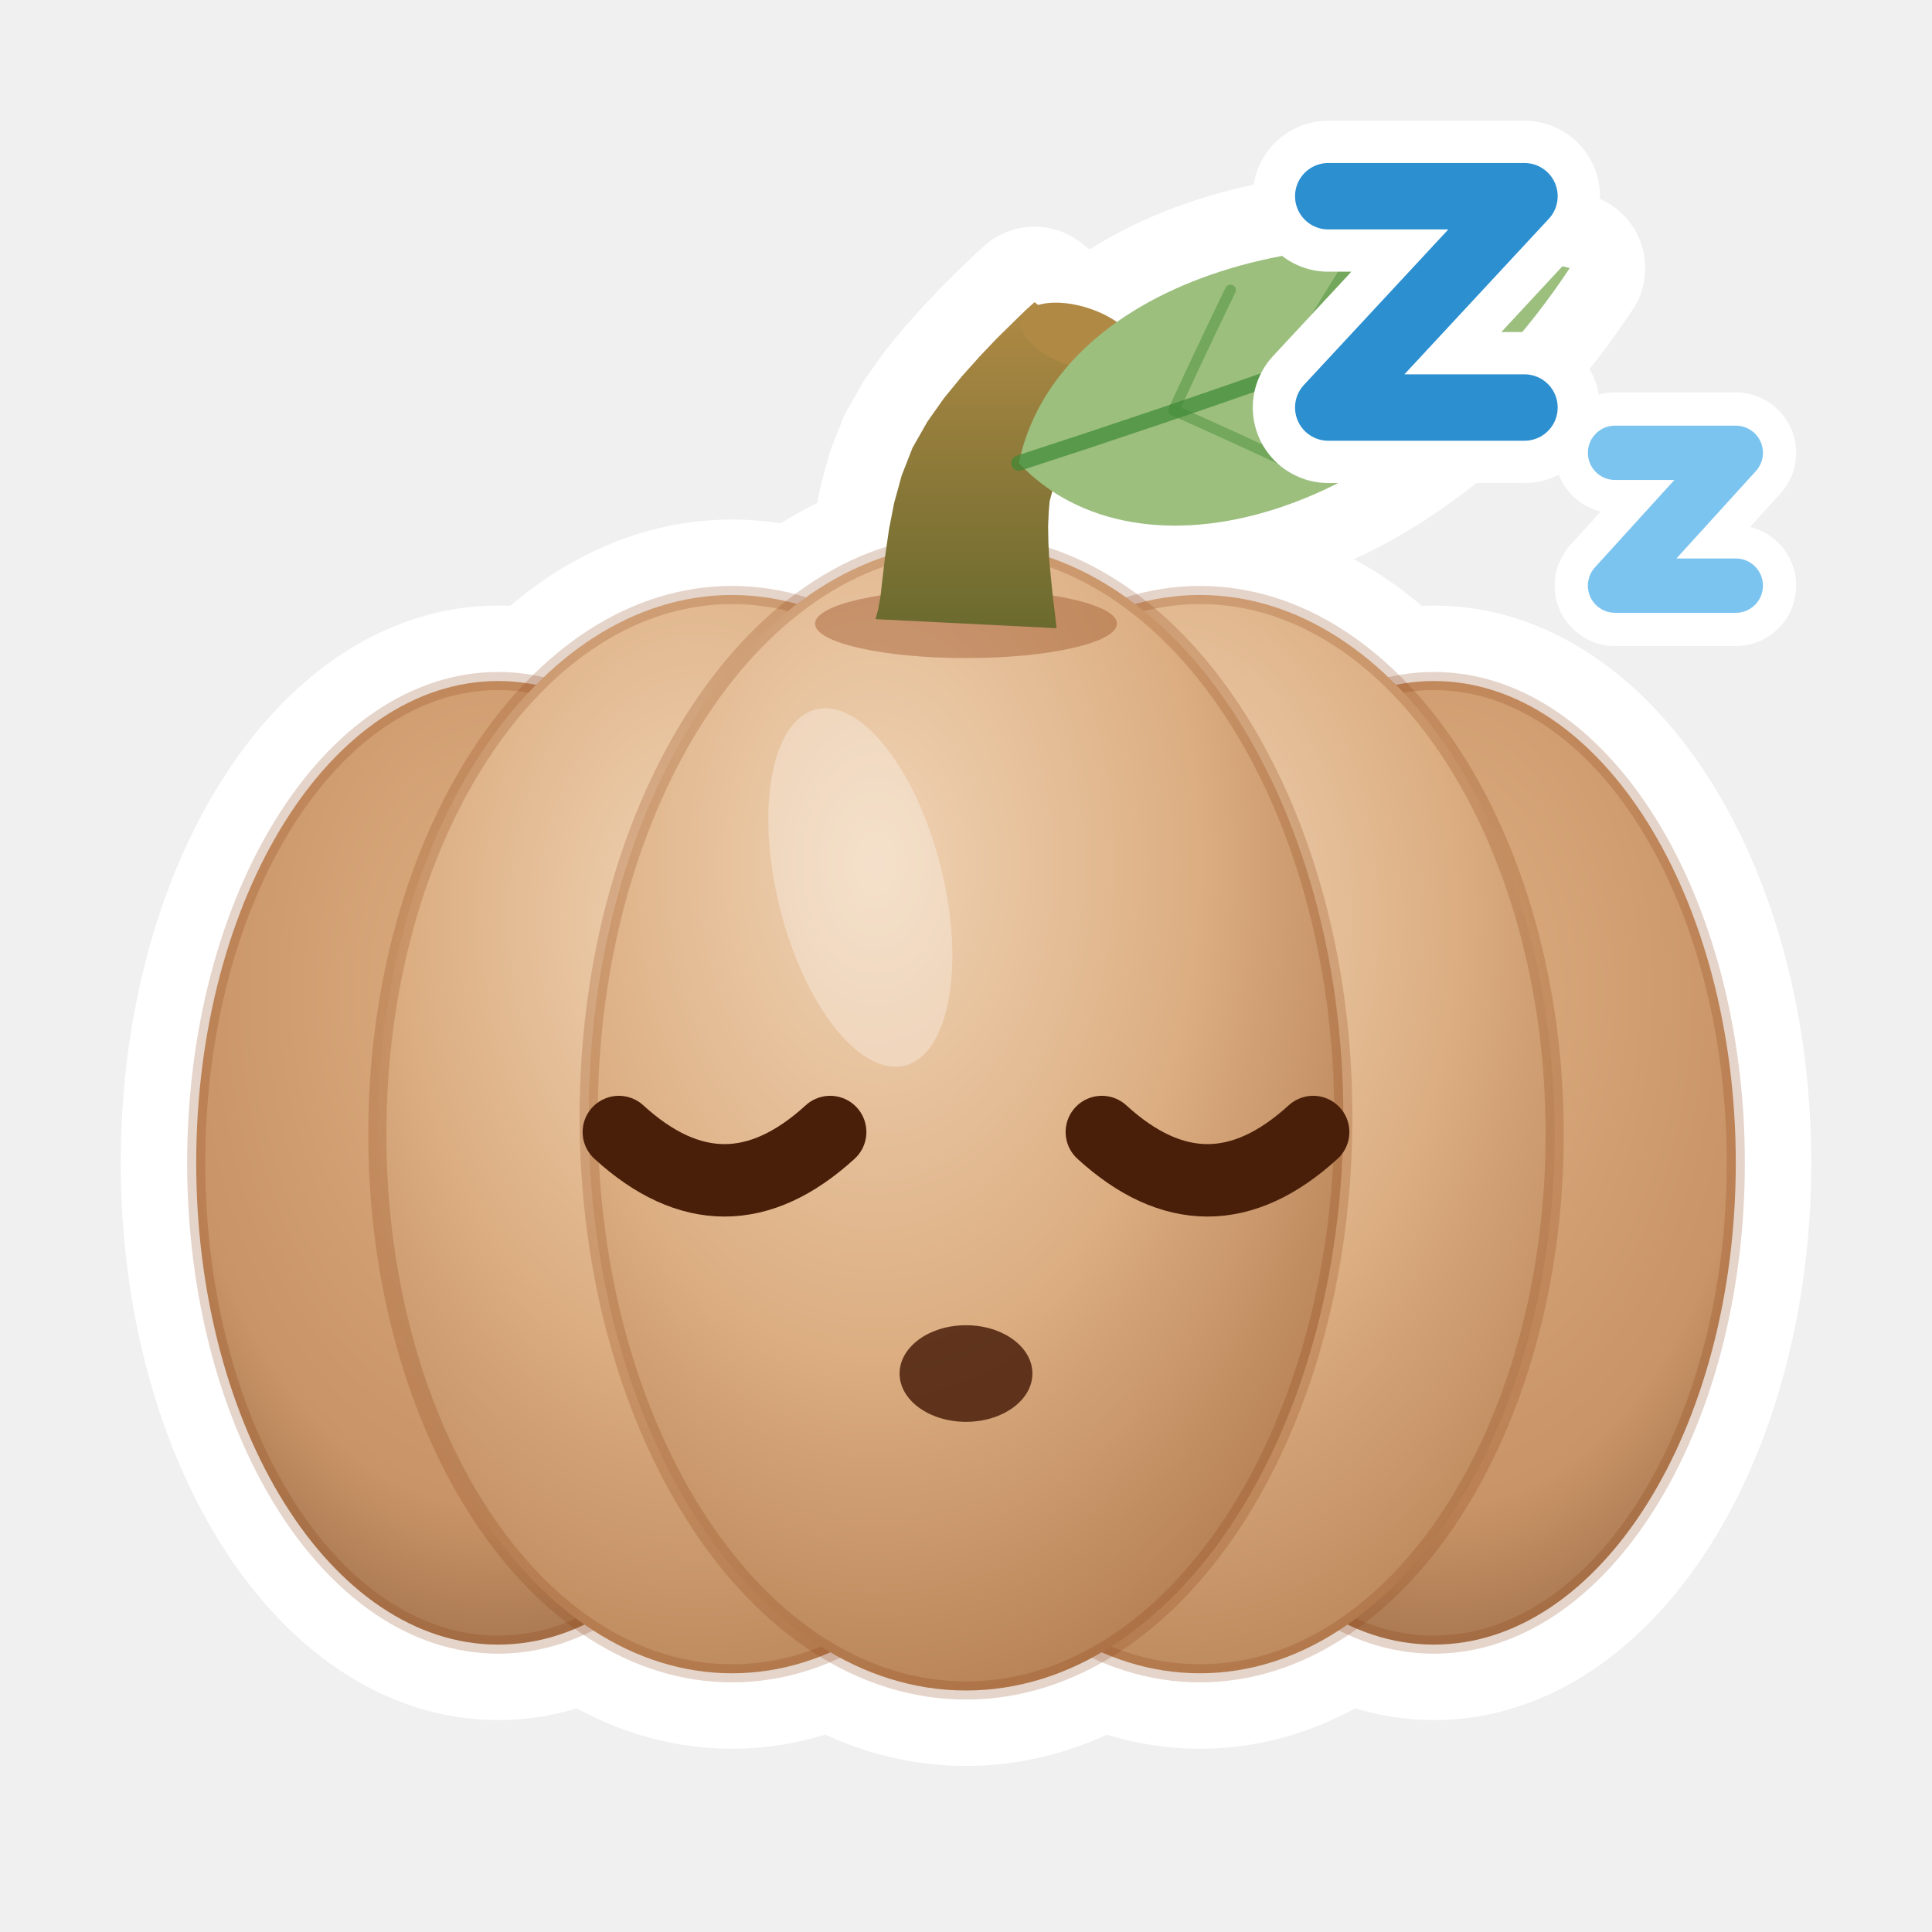
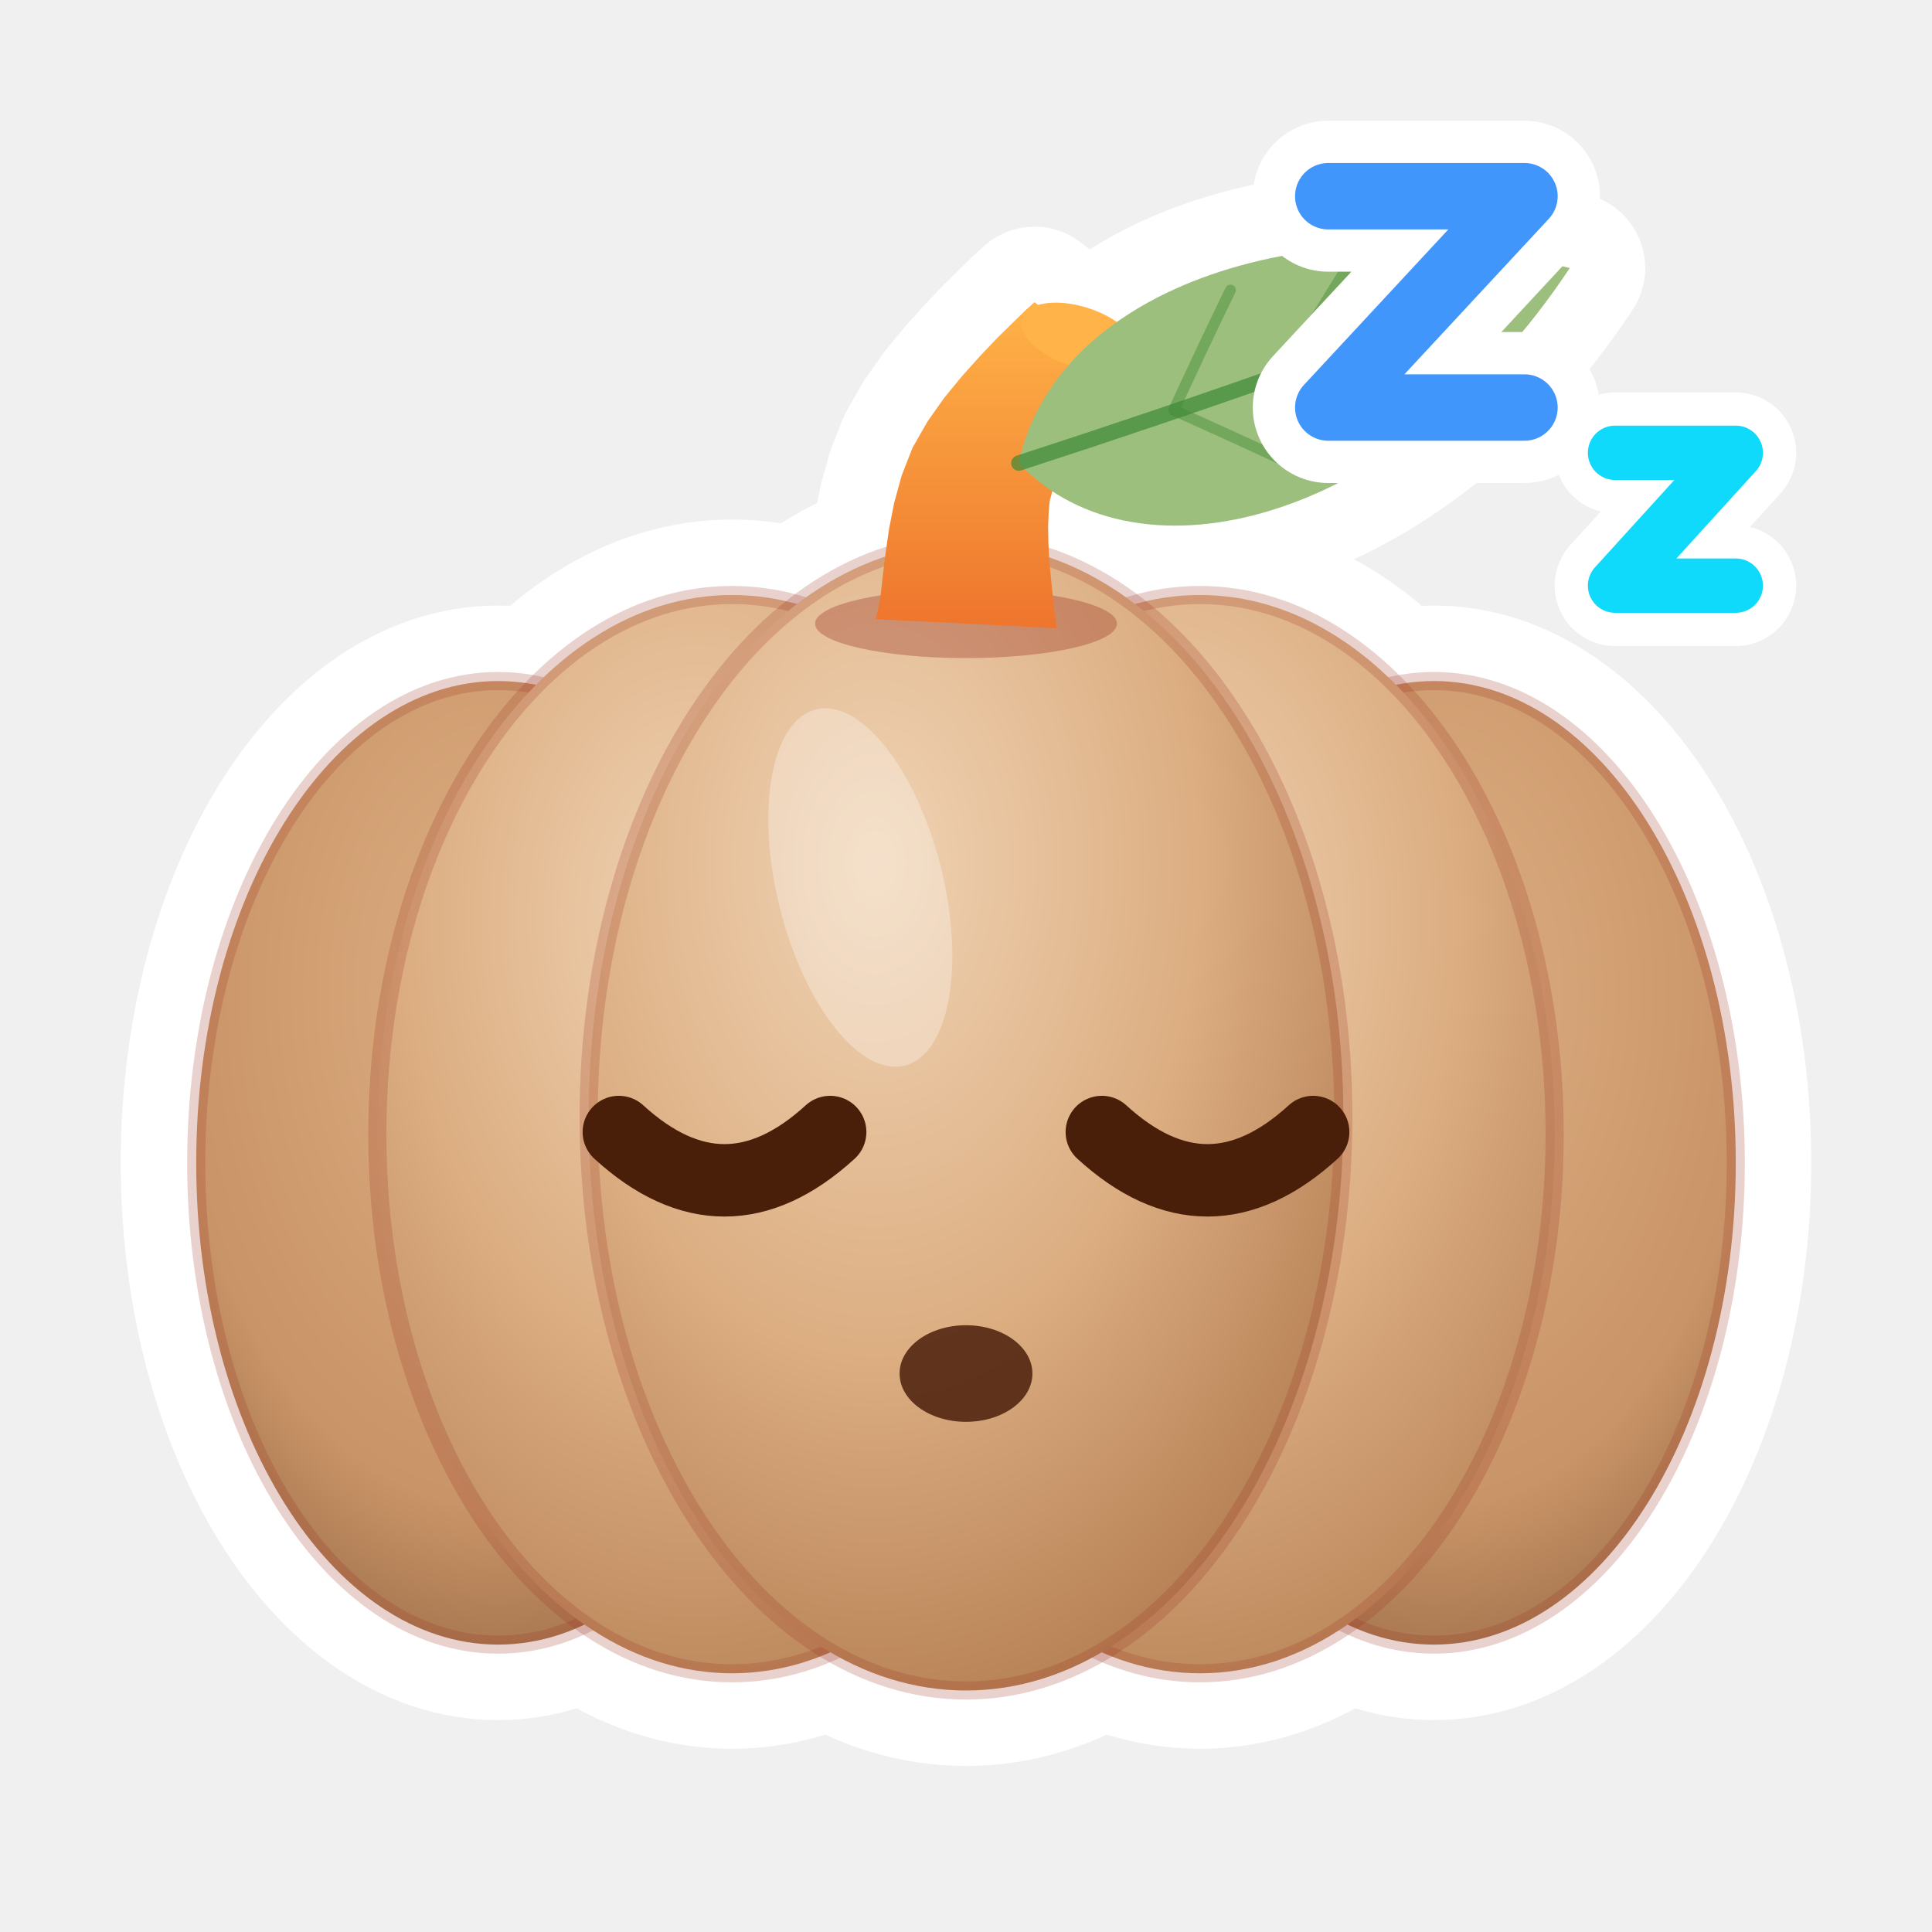
<svg xmlns="http://www.w3.org/2000/svg" width="64" height="64" viewBox="0 0 64 64">
  <defs>
    <radialGradient id="pmL" cx=".38" cy=".28" r=".85">
      <stop offset="0" stop-color="#f0d3b4" />
      <stop offset=".5" stop-color="#dcae82" />
      <stop offset="1" stop-color="#ab7448" />
    </radialGradient>
    <radialGradient id="pmM" cx=".45" cy=".3" r=".9">
      <stop offset="0" stop-color="#f0d3b4" />
      <stop offset=".45" stop-color="#dcae82" />
      <stop offset="1" stop-color="#ab7448" />
    </radialGradient>
    <radialGradient id="pmD" cx=".5" cy=".32" r=".9">
      <stop offset="0" stop-color="#dcae82" />
      <stop offset=".6" stop-color="#c99467" />
      <stop offset="1" stop-color="#7d5233" />
    </radialGradient>
    <linearGradient id="leaf" x1="0" y1="0" x2="1" y2="1">
      <stop offset="0" stop-color="#a5dc72" />
      <stop offset=".55" stop-color="#68b74a" />
      <stop offset="1" stop-color="#3e8a35" />
    </linearGradient>
    <linearGradient id="stem" x1="0" y1="1" x2="0" y2="0">
-       <stop offset="0" stop-color="#6b6a2e" />
-       <stop offset="1" stop-color="#b08a45" />
+       <stop offset="0" stop-color="#ee752d" />
+       <stop offset="1" stop-color="#ffb348" />
    </linearGradient>
  </defs>
  <ellipse cx="16.5" cy="38.52" rx="10" ry="15.96" fill="#fff" stroke="#fff" stroke-width="5" stroke-linejoin="round" />
  <ellipse cx="47.5" cy="38.52" rx="10" ry="15.96" fill="#fff" stroke="#fff" stroke-width="5" stroke-linejoin="round" />
  <ellipse cx="24.25" cy="37.57" rx="11.75" ry="17.86" fill="#fff" stroke="#fff" stroke-width="5" stroke-linejoin="round" />
  <ellipse cx="39.75" cy="37.57" rx="11.75" ry="17.86" fill="#fff" stroke="#fff" stroke-width="5" stroke-linejoin="round" />
  <ellipse cx="32" cy="37" rx="12.5" ry="19" fill="#fff" stroke="#fff" stroke-width="5" stroke-linejoin="round" />
  <path d="M35 20.81 L34.95 20.36 L34.88 19.79 L34.82 19.2 L34.76 18.59 L34.73 17.99 L34.72 17.43 L34.74 16.96 L34.77 16.61 L34.87 16.23 L35.12 15.7 L35.46 15.1 L35.85 14.46 L36.27 13.84 L36.66 13.25 L37 12.72 L37.23 12.31 L34.27 10.01 L33.96 10.29 L33.55 10.69 L33.03 11.2 L32.46 11.8 L31.86 12.47 L31.27 13.19 L30.72 13.97 L30.23 14.83 L29.87 15.75 L29.62 16.66 L29.45 17.53 L29.33 18.36 L29.24 19.11 L29.17 19.74 L29.09 20.19 L29 20.51 Z" fill="#fff" stroke="#fff" stroke-width="5" stroke-linejoin="round" />
  <path d="M33.75 15.34 C37.7 19.53 46.38 17.36 52 8.88 C43.42 6.69 34.97 9.5 33.75 15.34 Z" fill="#fff" stroke="#fff" stroke-width="5" stroke-linejoin="round" />
-   <ellipse cx="16.5" cy="38.52" rx="10" ry="15.96" fill="url(#pmD)" stroke="#8c3c12" stroke-opacity=".22" stroke-width="0.6" />
-   <ellipse cx="47.5" cy="38.52" rx="10" ry="15.96" fill="url(#pmD)" stroke="#8c3c12" stroke-opacity=".22" stroke-width="0.6" />
-   <ellipse cx="24.25" cy="37.57" rx="11.75" ry="17.86" fill="url(#pmM)" stroke="#8c3c12" stroke-opacity=".22" stroke-width="0.6" />
-   <ellipse cx="39.75" cy="37.57" rx="11.75" ry="17.86" fill="url(#pmM)" stroke="#8c3c12" stroke-opacity=".22" stroke-width="0.6" />
-   <ellipse cx="32" cy="37" rx="12.5" ry="19" fill="url(#pmL)" stroke="#8c3c12" stroke-opacity=".22" stroke-width="0.6" />
+   <ellipse cx="16.5" cy="38.52" rx="10" ry="15.96" fill="url(#pmD)" stroke="#9b3323" stroke-opacity=".22" stroke-width="0.6" />
+   <ellipse cx="47.5" cy="38.52" rx="10" ry="15.96" fill="url(#pmD)" stroke="#9b3323" stroke-opacity=".22" stroke-width="0.6" />
+   <ellipse cx="24.25" cy="37.57" rx="11.75" ry="17.86" fill="url(#pmM)" stroke="#9b3323" stroke-opacity=".22" stroke-width="0.6" />
+   <ellipse cx="39.75" cy="37.57" rx="11.75" ry="17.86" fill="url(#pmM)" stroke="#9b3323" stroke-opacity=".22" stroke-width="0.6" />
+   <ellipse cx="32" cy="37" rx="12.5" ry="19" fill="url(#pmL)" stroke="#9b3323" stroke-opacity=".22" stroke-width="0.6" />
  <ellipse cx="28.5" cy="29.4" rx="2.75" ry="6.08" fill="#fff" opacity=".3" transform="rotate(-14 28.5 29.4)" />
-   <ellipse cx="32" cy="20.66" rx="5" ry="1.14" fill="#8c3c12" opacity=".35" />
+   <ellipse cx="32" cy="20.66" rx="5" ry="1.14" fill="#9b3323" opacity=".35" />
  <path d="M35 20.81 L34.95 20.36 L34.88 19.79 L34.82 19.2 L34.76 18.59 L34.73 17.99 L34.72 17.43 L34.74 16.96 L34.77 16.61 L34.87 16.23 L35.12 15.7 L35.46 15.1 L35.85 14.46 L36.27 13.84 L36.66 13.25 L37 12.72 L37.23 12.31 L34.27 10.01 L33.96 10.29 L33.55 10.69 L33.03 11.2 L32.46 11.8 L31.86 12.47 L31.27 13.19 L30.72 13.97 L30.23 14.83 L29.87 15.75 L29.62 16.66 L29.45 17.53 L29.33 18.36 L29.24 19.11 L29.17 19.74 L29.09 20.19 L29 20.51 Z" fill="url(#stem)" />
-   <ellipse cx="35.75" cy="11.16" rx="2" ry="1" fill="#b08a45" transform="rotate(18 35.75 11.16)" />
+   <ellipse cx="35.75" cy="11.16" rx="2" ry="1" fill="#ffb348" transform="rotate(18 35.75 11.16)" />
  <path d="M33.75 15.34 C37.7 19.53 46.38 17.36 52 8.88 C43.42 6.69 34.97 9.5 33.75 15.34 Z" fill="#9cbf7e" />
  <path d="M33.75 15.34 Q42.96 12.35 50.91 9.27" fill="none" stroke="#3e8a35" stroke-opacity=".7" stroke-width="0.51" stroke-linecap="round" />
  <path d="M38.88 13.59 Q40.83 14.46 42.8 15.38 M38.88 13.59 Q39.81 11.57 40.76 9.61 M42.53 12.3 Q44.38 12.88 46.25 13.53 M42.53 12.3 Q43.56 10.56 44.61 8.88 M46.18 11 Q47.93 11.31 49.7 11.68 M46.18 11 Q47.31 9.55 48.46 8.15" fill="none" stroke="#3e8a35" stroke-opacity=".45" stroke-width="0.36" stroke-linecap="round" />
  <path d="M20.5 37.5q3.5 3.2 7 0M36.5 37.5q3.5 3.2 7 0" fill="none" stroke="#4a1f0a" stroke-width="2.4" stroke-linecap="round" />
  <ellipse cx="32" cy="45.5" rx="2.2" ry="1.6" fill="#4a1f0a" opacity=".85" />
  <path d="M44 6.5h6.5l-6.5 7h6.5" fill="none" stroke="#fff" stroke-width="5" stroke-linecap="round" stroke-linejoin="round" />
-   <path d="M44 6.5h6.5l-6.5 7h6.5" fill="none" stroke="#2b8fd0" stroke-width="2.2" stroke-linecap="round" stroke-linejoin="round" />
+   <path d="M44 6.5h6.5l-6.5 7h6.5" fill="none" stroke="#4196fc" stroke-width="2.2" stroke-linecap="round" stroke-linejoin="round" />
  <path d="M53.5 15h4l-4 4.4h4" fill="none" stroke="#fff" stroke-width="4" stroke-linecap="round" stroke-linejoin="round" />
-   <path d="M53.5 15h4l-4 4.4h4" fill="none" stroke="#7cc4f0" stroke-width="1.8" stroke-linecap="round" stroke-linejoin="round" />
+   <path d="M53.5 15h4l-4 4.4h4" fill="none" stroke="#10dafb" stroke-width="1.8" stroke-linecap="round" stroke-linejoin="round" />
</svg>
